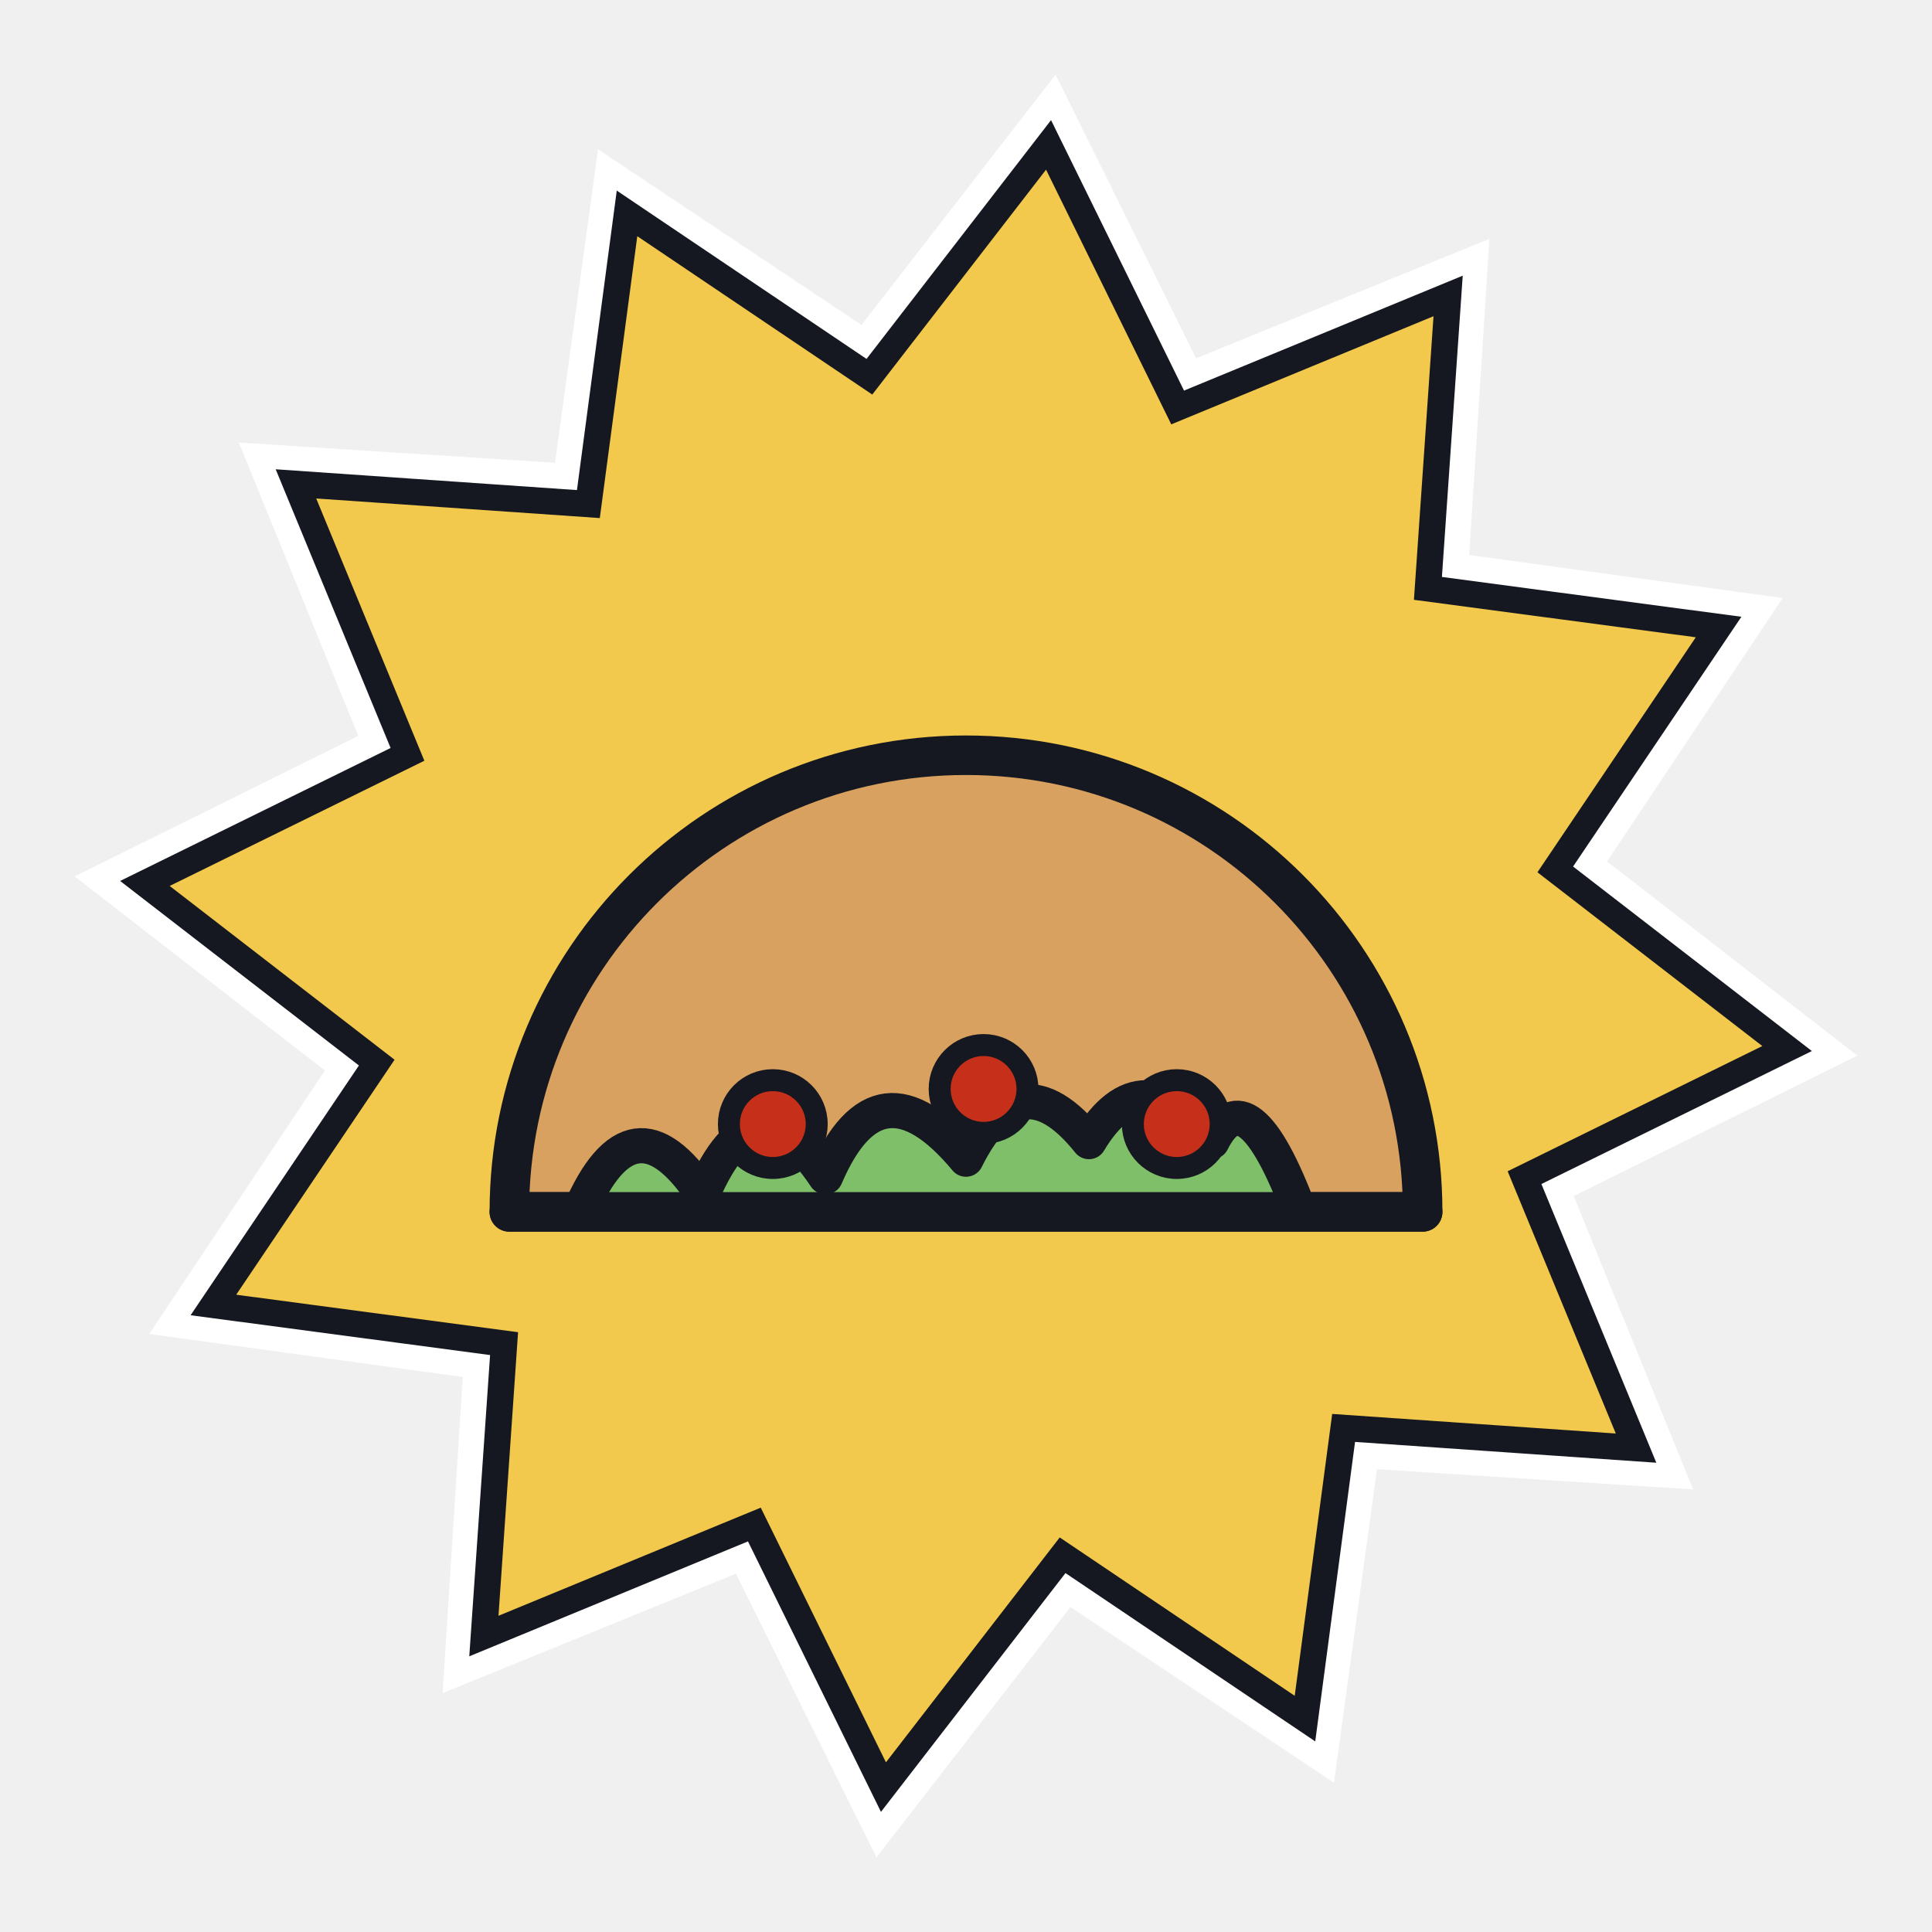
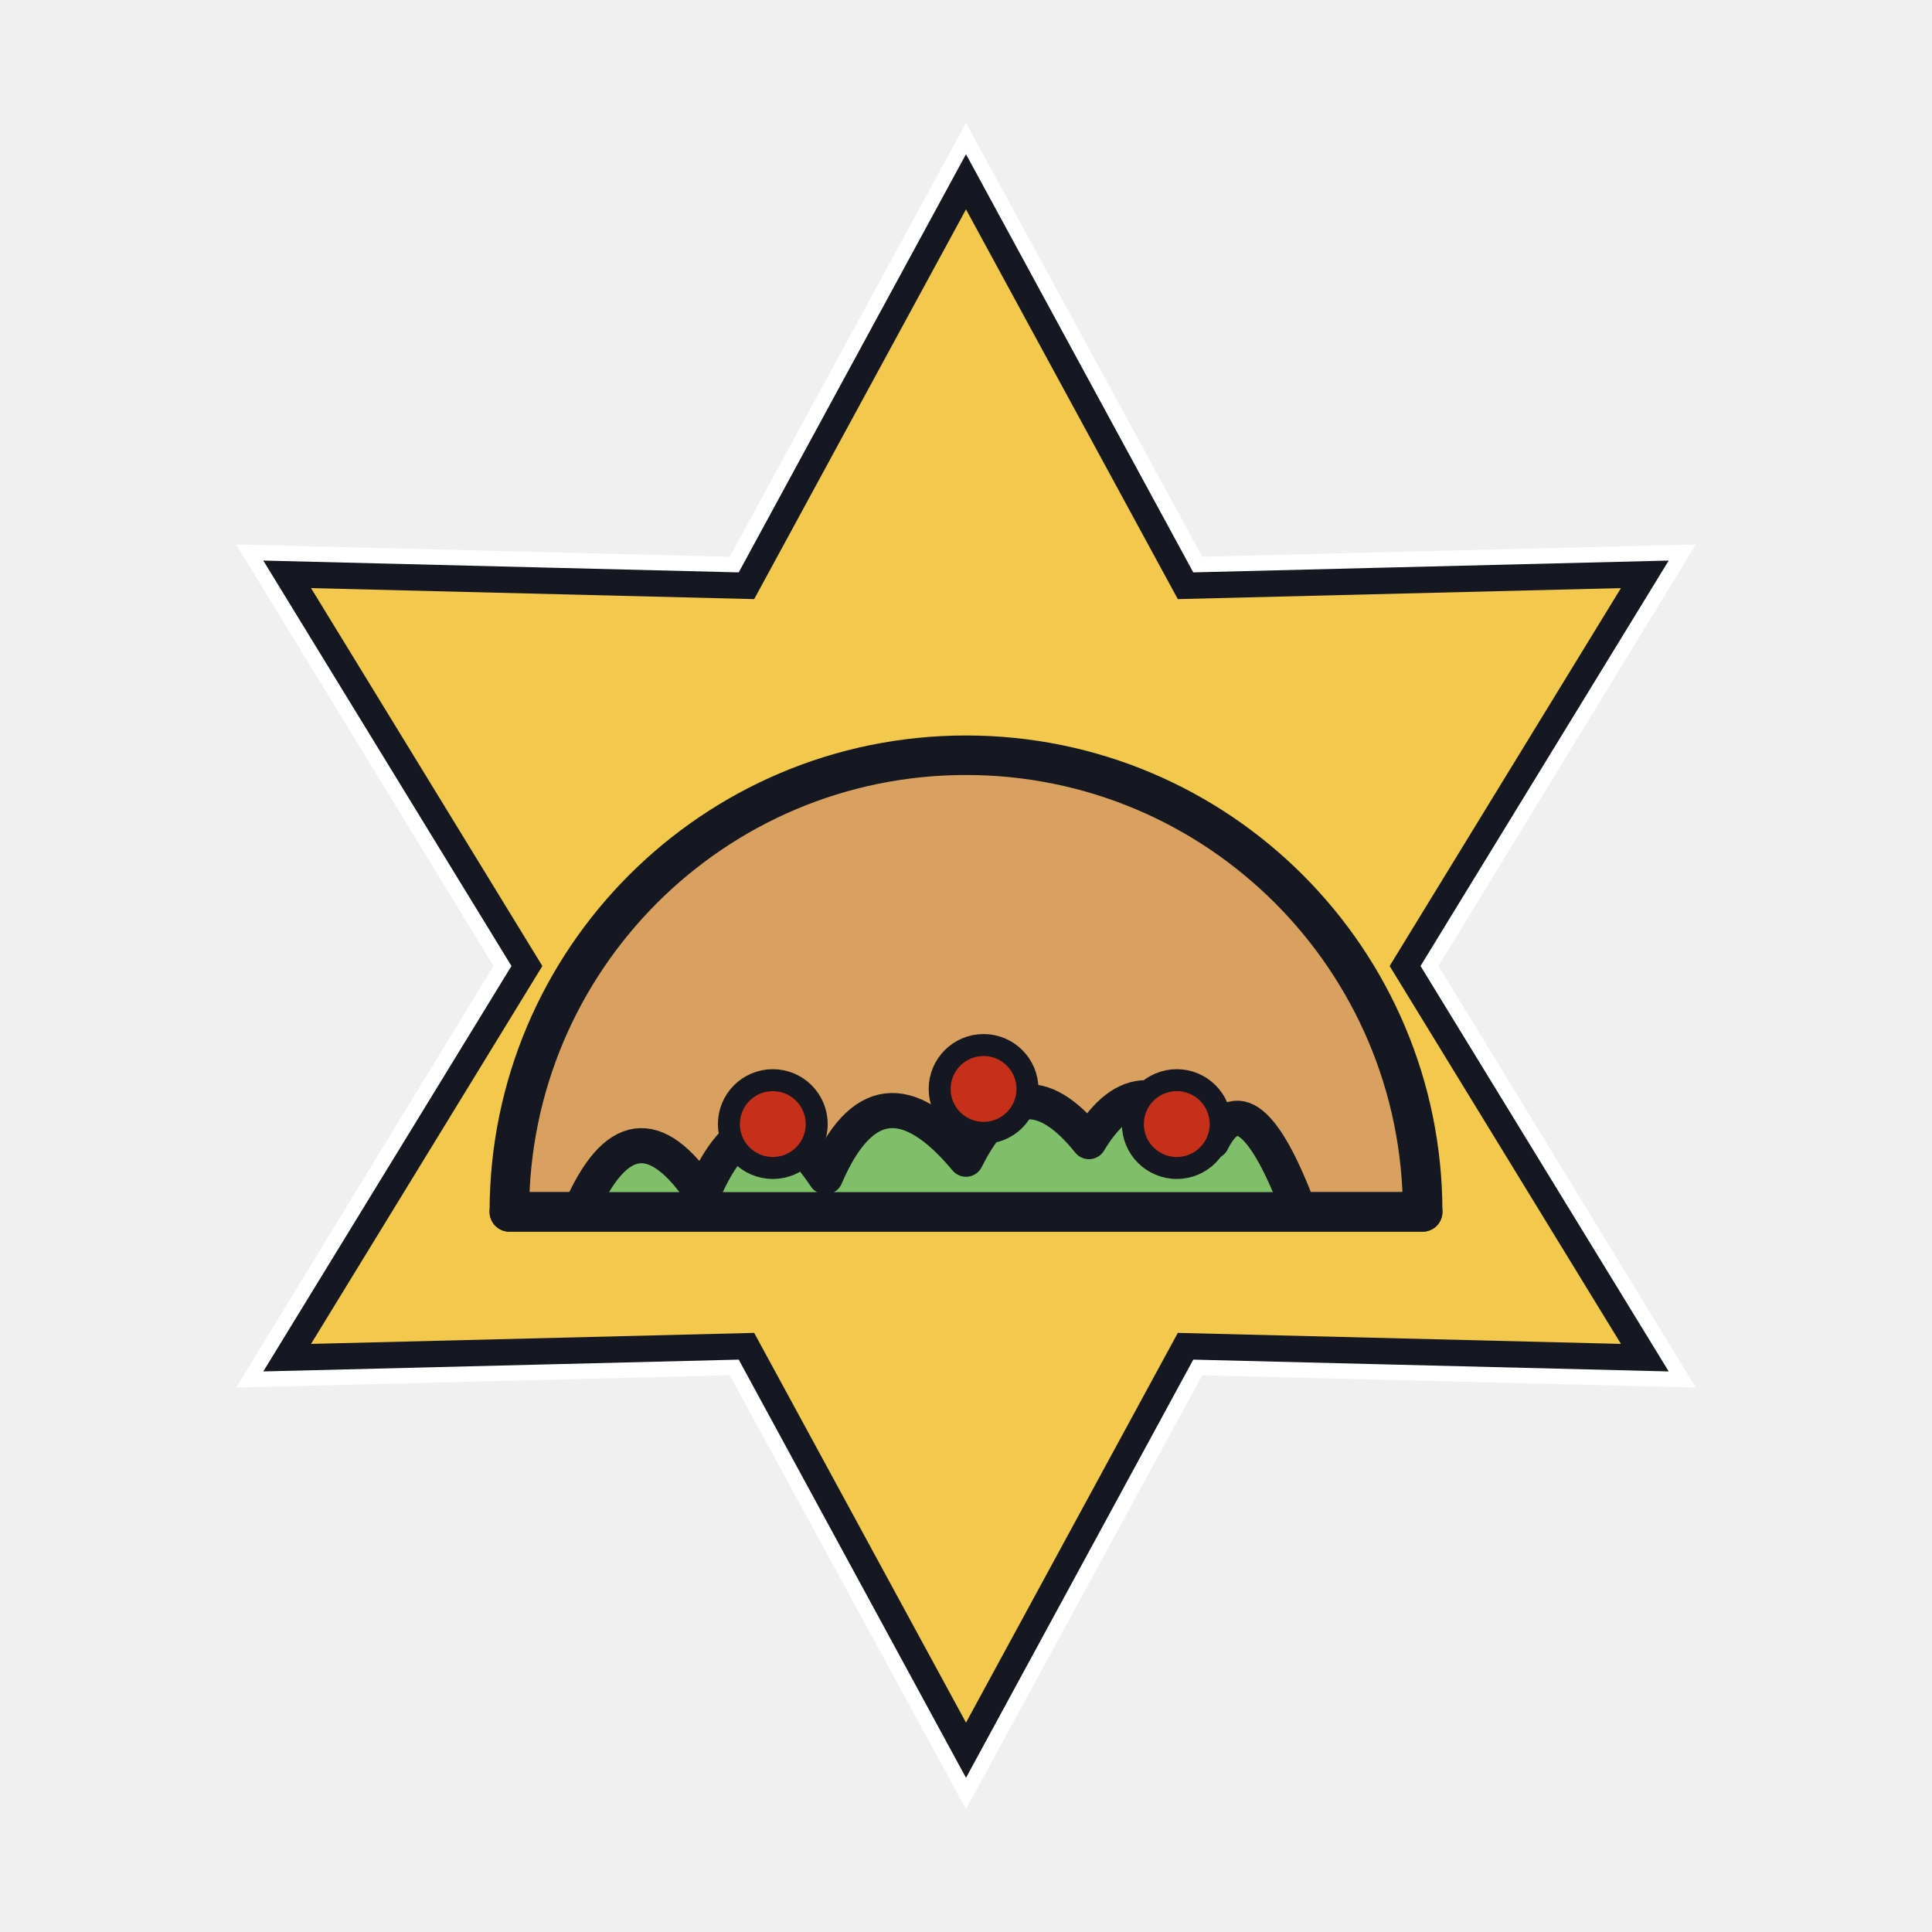
<svg xmlns="http://www.w3.org/2000/svg" viewBox="0 0 220 220">
-   <polygon points="211.5,120.2 179.2,136.2 192.8,169.6 156.8,167.3 151.9,203.0 121.9,183.0 99.8,211.5 83.8,179.2 50.4,192.8 52.7,156.8 17.0,151.9 37.0,121.9 8.5,99.8 40.8,83.8 27.2,50.4 63.2,52.7 68.1,17.0 98.1,37.0 120.2,8.5 136.2,40.8 169.6,27.2 167.3,63.2 203.0,68.1 183.0,98.1" fill="#FFFFFF" />
-   <polygon points="203.5,119.4 173.6,134.1 186.3,164.9 153.0,162.6 148.6,195.7 121.0,177.1 100.6,203.5 85.9,173.6 55.1,186.3 57.4,153.0 24.3,148.6 42.9,121.0 16.5,100.6 46.4,85.9 33.7,55.1 67.0,57.4 71.4,24.3 99.0,42.9 119.4,16.5 134.1,46.4 164.9,33.7 162.6,67.0 195.7,71.4 177.1,99.0" fill="#F2C94C" stroke="#151820" stroke-width="3" />
+   <polygon points="110.0,14.0 136.9,63.4 193.1,62.0 163.8,110.0 193.1,158.0 136.9,156.6 110.0,206.0 83.1,156.6 26.9,158.0 56.2,110.0 26.9,62.0 83.1,63.4" fill="#FFFFFF" />
+   <polygon points="110.0,20.7 135.0,66.7 187.3,65.4 160.0,110.0 187.3,154.6 135.0,153.3 110.0,199.3 85.0,153.3 32.7,154.6 60.0,110.0 32.7,65.4 85.0,66.7" fill="#F2C94C" stroke="#151820" stroke-width="3" />
  <g stroke="#151820" stroke-width="4.5" stroke-linejoin="round" stroke-linecap="round">
    <path d="M58 138 a52 52 0 0 1 104 0 z" fill="#D9A15F" />
    <path d="M66 138 q6 -14 14 -2 q6 -14 14 -2 q6 -14 16 -2 q6 -12 14 -2 q6 -10 14 0 q4 -8 10 8" fill="#7FBF6A" stroke-width="4" />
    <circle cx="88" cy="128" r="5" fill="#C6301A" stroke-width="2.5" />
    <circle cx="112" cy="124" r="5" fill="#C6301A" stroke-width="2.5" />
    <circle cx="134" cy="128" r="5" fill="#C6301A" stroke-width="2.5" />
    <path d="M58 138 h104" stroke-width="4.5" />
  </g>
</svg>
